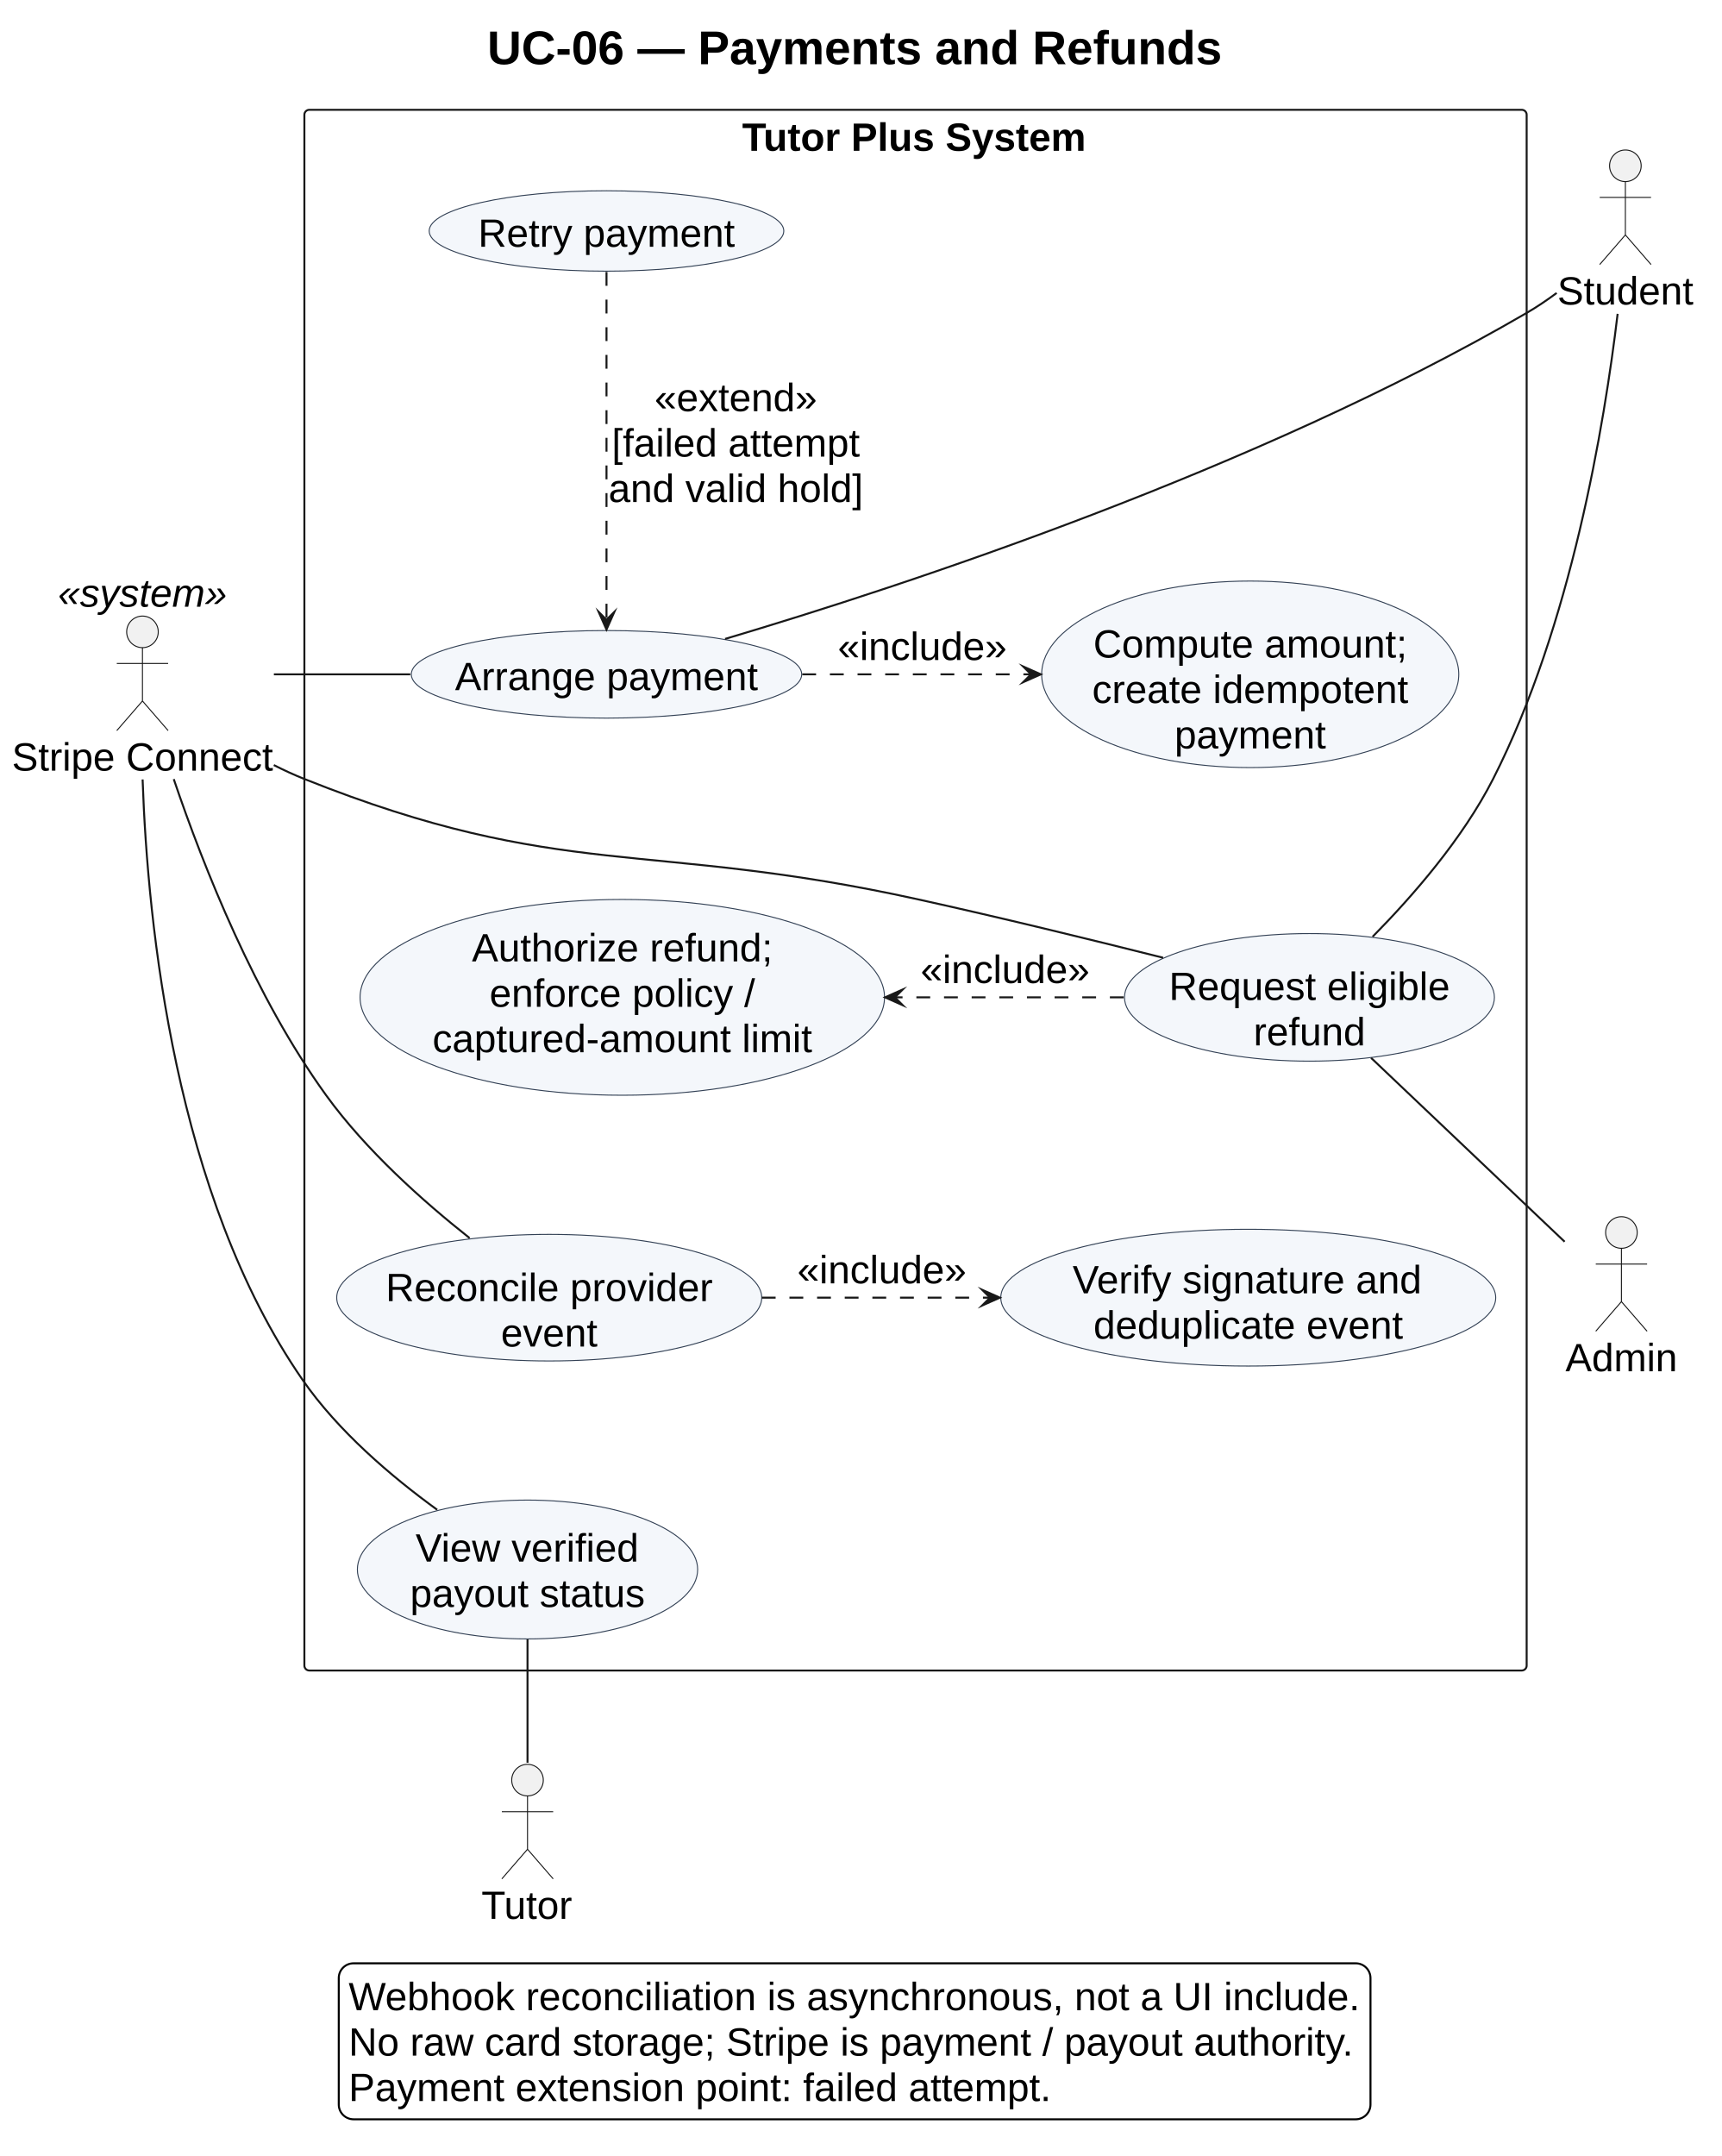
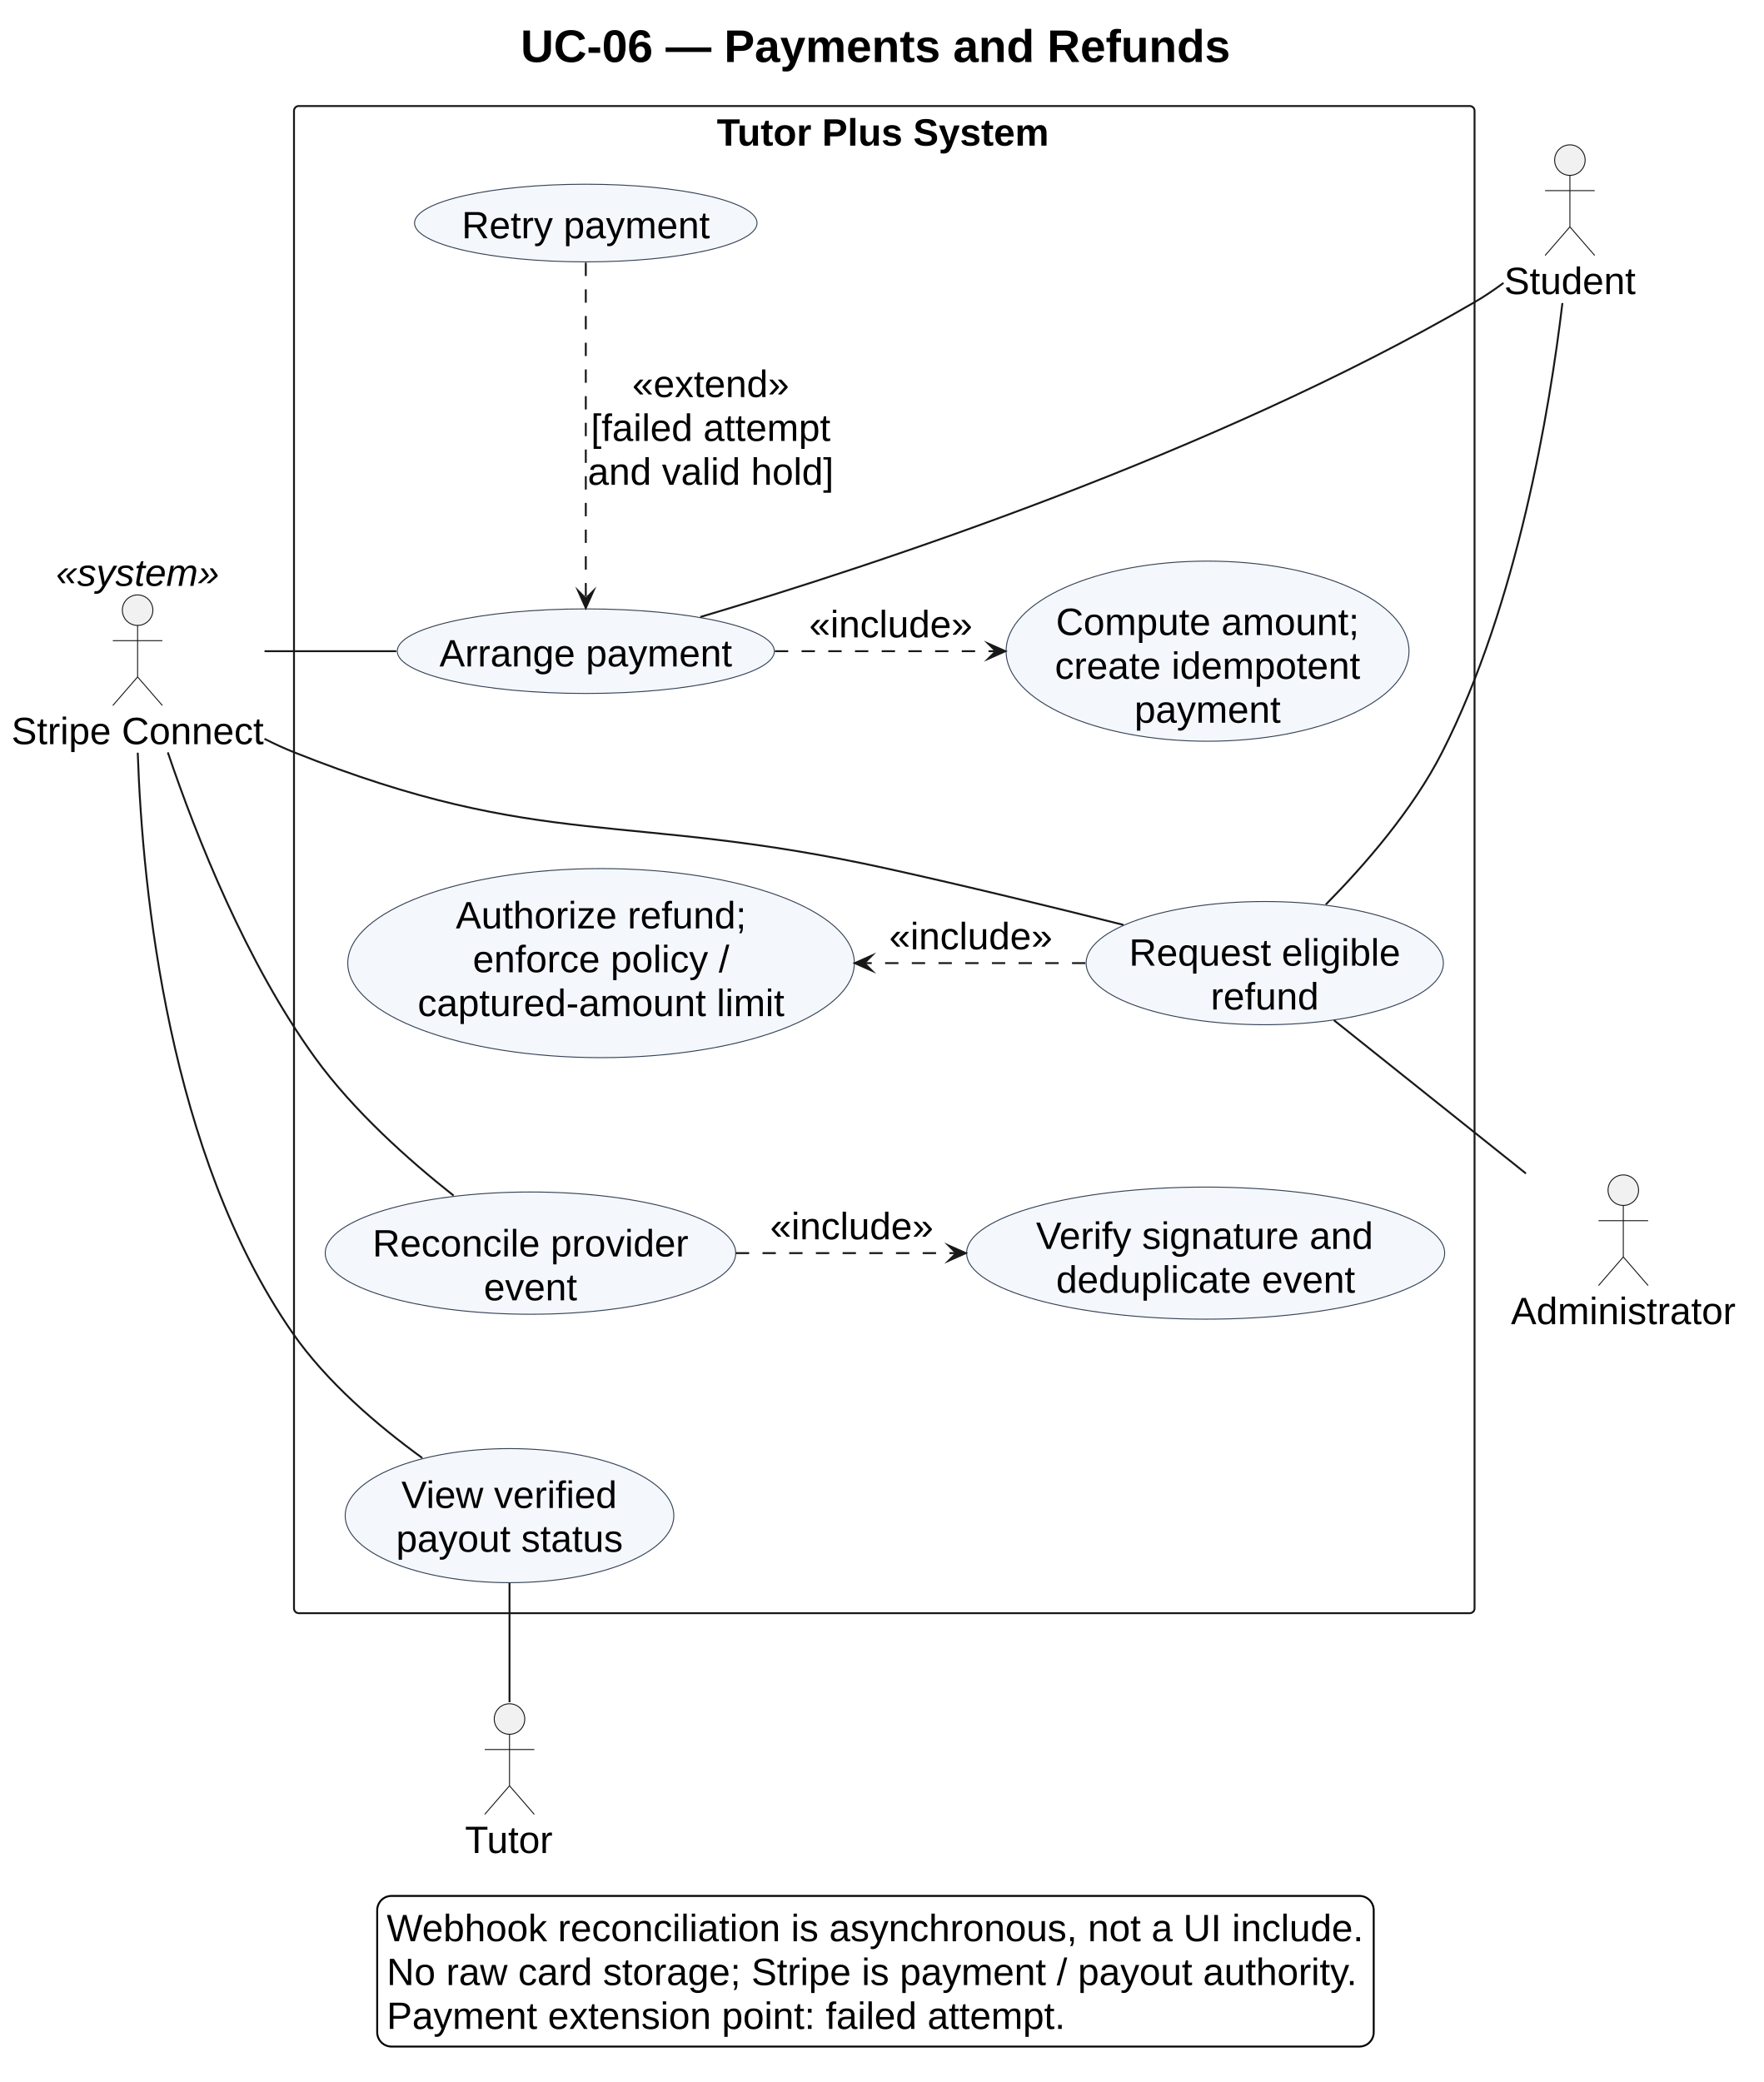
- <svg xmlns="http://www.w3.org/2000/svg" version="1.1" data-diagram-type="DESCRIPTION" style="width:1635px;height:2047px;background:#FFFFFF;" width="1635px" height="2047.5px" viewBox="0 0 1635 2047" zoomAndPan="magnify" preserveAspectRatio="none" contentStyleType="text/css">
+ <svg xmlns="http://www.w3.org/2000/svg" version="1.1" data-diagram-type="DESCRIPTION" style="width:1734px;height:2047px;background:#FFFFFF;" width="1734.375px" height="2047.5px" viewBox="0 0 1734 2047" zoomAndPan="magnify" preserveAspectRatio="none" contentStyleType="text/css">
  <defs />
  <g font-family="sans-serif" lengthAdjust="spacing">
    <g class="title" data-source-line="1">
-       <text x="462.687" y="60.959" fill="#000" font-size="45" textLength="697.654" font-weight="700" font-family="Arial">UC-06 — Payments and Refunds</text>
+       <text x="511.847" y="60.959" fill="#000" font-size="45" textLength="697.654" font-weight="700" font-family="Arial">UC-06 — Payments and Refunds</text>
    </g>
    <g class="cluster" data-qualified-name="Tutor Plus System" id="ent0005" data-source-line="16">
      <rect x="289.031" y="104.246" width="1160.625" height="1481.813" fill="none" style="stroke:#181818;stroke-width:1.875;" rx="4.688" ry="4.688" />
      <text x="704.723" y="143.17" fill="#000" font-size="37.5" textLength="329.242" font-weight="700" font-family="Arial">Tutor Plus System</text>
    </g>
    <g class="entity" data-qualified-name="Tutor Plus System.Pay" id="ent0006" data-source-line="17">
      <ellipse cx="575.914" cy="640.238" rx="185.37" ry="41.574" fill="#F4F7FB" style="stroke:#334155;stroke-width:0.938;" />
      <text x="432.085" y="655.237" fill="#000" font-size="37.5" textLength="287.659" font-family="Arial">Arrange payment</text>
    </g>
    <g class="entity" data-qualified-name="Tutor Plus System.Create" id="ent0007" data-source-line="18">
      <ellipse cx="1187.163" cy="640.225" rx="198.044" ry="88.548" fill="#F4F7FB" style="stroke:#334155;stroke-width:0.938;" />
      <text x="1038.125" y="624.334" fill="#000" font-size="37.5" textLength="298.077" font-family="Arial">Compute amount;</text>
      <text x="1037.072" y="667.455" fill="#000" font-size="37.5" textLength="300.183" font-family="Arial">create idempotent</text>
      <text x="1115.249" y="710.577" fill="#000" font-size="37.5" textLength="143.829" font-family="Arial">payment</text>
    </g>
    <g class="entity" data-qualified-name="Tutor Plus System.Retry" id="ent0008" data-source-line="19">
      <ellipse cx="575.902" cy="219.295" rx="168.371" ry="38.174" fill="#F4F7FB" style="stroke:#334155;stroke-width:0.938;" />
      <text x="453.981" y="234.293" fill="#000" font-size="37.5" textLength="243.842" font-family="Arial">Retry payment</text>
    </g>
    <g class="entity" data-qualified-name="Tutor Plus System.Reconcile" id="ent0009" data-source-line="20">
      <ellipse cx="521.523" cy="1232.061" rx="201.779" ry="60.096" fill="#F4F7FB" style="stroke:#334155;stroke-width:0.938;" />
      <text x="366.24" y="1235.338" fill="#000" font-size="37.5" textLength="310.565" font-family="Arial">Reconcile provider</text>
      <text x="475.655" y="1278.459" fill="#000" font-size="37.5" textLength="91.736" font-family="Arial">event</text>
    </g>
    <g class="entity" data-qualified-name="Tutor Plus System.Verify" id="ent0010" data-source-line="21">
      <ellipse cx="1185.287" cy="1232.058" rx="234.981" ry="64.931" fill="#F4F7FB" style="stroke:#334155;stroke-width:0.938;" />
      <text x="1018.524" y="1227.901" fill="#000" font-size="37.5" textLength="333.527" font-family="Arial">Verify signature and</text>
      <text x="1038.299" y="1271.022" fill="#000" font-size="37.5" textLength="293.976" font-family="Arial">deduplicate event</text>
    </g>
    <g class="entity" data-qualified-name="Tutor Plus System.Refund" id="ent0011" data-source-line="22">
      <ellipse cx="1243.405" cy="946.935" rx="175.63" ry="60.571" fill="#F4F7FB" style="stroke:#334155;stroke-width:0.938;" />
      <text x="1109.985" y="949.441" fill="#000" font-size="37.5" textLength="266.84" font-family="Arial">Request eligible</text>
      <text x="1190.241" y="992.563" fill="#000" font-size="37.5" textLength="106.329" font-family="Arial">refund</text>
    </g>
    <g class="entity" data-qualified-name="Tutor Plus System.Eligibility" id="ent0012" data-source-line="23">
      <ellipse cx="590.907" cy="946.925" rx="249.001" ry="92.942" fill="#F4F7FB" style="stroke:#334155;stroke-width:0.938;" />
      <text x="448.112" y="912.776" fill="#000" font-size="37.5" textLength="285.59" font-family="Arial">Authorize refund;</text>
      <text x="464.802" y="955.897" fill="#000" font-size="37.5" textLength="252.209" font-family="Arial">enforce policy /</text>
      <text x="410.621" y="999.019" fill="#000" font-size="37.5" textLength="360.571" font-family="Arial">captured-amount limit</text>
    </g>
    <g class="entity" data-qualified-name="Tutor Plus System.Payout" id="ent0013" data-source-line="24">
      <ellipse cx="500.91" cy="1490.158" rx="161.554" ry="65.913" fill="#F4F7FB" style="stroke:#334155;stroke-width:0.938;" />
      <text x="394.618" y="1482.607" fill="#000" font-size="37.5" textLength="212.585" font-family="Arial">View verified</text>
      <text x="389.381" y="1525.729" fill="#000" font-size="37.5" textLength="223.059" font-family="Arial">payout status</text>
    </g>
    <g class="entity" data-qualified-name="Student" id="ent0001" data-source-line="12">
      <ellipse cx="1543.392" cy="157.421" rx="15" ry="15" fill="#F1F1F1" style="stroke:#181818;stroke-width:0.938;" />
      <path d="M1543.392,172.421 L1543.392,223.046 M1519.017,187.421 L1567.767,187.421 M1543.392,223.046 L1519.017,251.171 M1543.392,223.046 L1567.767,251.171" style="stroke:#181818;stroke-width:0.938;" fill="none" />
      <text x="1478.756" y="289.158" fill="#000" font-size="37.5" textLength="129.272" font-family="Arial">Student</text>
    </g>
    <g class="entity" data-qualified-name="Tutor" id="ent0002" data-source-line="13">
      <ellipse cx="500.906" cy="1690.121" rx="15" ry="15" fill="#F1F1F1" style="stroke:#181818;stroke-width:0.938;" />
      <path d="M500.906,1705.121 L500.906,1755.746 M476.531,1720.121 L525.281,1720.121 M500.906,1755.746 L476.531,1783.871 M500.906,1755.746 L525.281,1783.871" style="stroke:#181818;stroke-width:0.938;" fill="none" />
      <text x="457.144" y="1821.858" fill="#000" font-size="37.5" textLength="87.524" font-family="Arial">Tutor</text>
    </g>
    <g class="entity" data-qualified-name="Admin" id="ent0003" data-source-line="14">
-       <ellipse cx="1539.646" cy="1170.183" rx="15" ry="15" fill="#F1F1F1" style="stroke:#181818;stroke-width:0.938;" />
-       <path d="M1539.646,1185.183 L1539.646,1235.808 M1515.271,1200.183 L1564.021,1200.183 M1539.646,1235.808 L1515.271,1263.933 M1539.646,1235.808 L1564.021,1263.933" style="stroke:#181818;stroke-width:0.938;" fill="none" />
-       <text x="1486.5" y="1301.92" fill="#000" font-size="37.5" textLength="106.293" font-family="Arial">Admin</text>
+       <ellipse cx="1595.899" cy="1170.183" rx="15" ry="15" fill="#F1F1F1" style="stroke:#181818;stroke-width:0.938;" />
+       <path d="M1595.899,1185.183 L1595.899,1235.808 M1571.524,1200.183 L1620.274,1200.183 M1595.899,1235.808 L1571.524,1263.933 M1595.899,1235.808 L1620.274,1263.933" style="stroke:#181818;stroke-width:0.938;" fill="none" />
+       <text x="1485.45" y="1301.92" fill="#000" font-size="37.5" textLength="220.898" font-family="Arial">Administrator</text>
    </g>
    <g class="entity" data-qualified-name="Stripe" id="ent0004" data-source-line="15">
      <ellipse cx="135.276" cy="599.917" rx="15" ry="15" fill="#F1F1F1" style="stroke:#181818;stroke-width:0.938;" />
      <path d="M135.276,614.917 L135.276,665.542 M110.901,629.917 L159.651,629.917 M135.276,665.542 L110.901,693.667 M135.276,665.542 L159.651,693.667" style="stroke:#181818;stroke-width:0.938;" fill="none" />
      <text x="11.25" y="731.654" fill="#000" font-size="37.5" textLength="248.053" font-family="Arial">Stripe Connect</text>
      <text x="55.04" y="576.033" fill="#000" font-size="37.5" textLength="160.474" font-style="italic" font-family="Arial">«system»</text>
    </g>
    <g class="link" data-entity-1="ent0006" data-entity-2="ent0007" id="lnk14" data-source-line="25" data-link-type="dependency">
      <path d="M761.794,640.233 C833.438,640.233 906.15,640.233 978.975,640.233" style="stroke:#181818;stroke-width:1.875;stroke-dasharray:13.125,13.125;" fill="none" id="Pay-to-Create" />
      <polygon points="988.35,640.233,971.475,632.733,978.975,640.233,971.475,647.733,988.35,640.233" fill="#181818" style="stroke:#181818;stroke-width:1.875;stroke-linejoin:miter;stroke-miterlimit:10;" />
      <text x="795.506" y="626.658" fill="#000" font-size="37.5" textLength="160.547" font-family="Arial">«include»</text>
    </g>
    <g class="link" data-entity-1="ent0008" data-entity-2="ent0006" id="lnk15" data-source-line="26" data-link-type="dependency">
      <path d="M575.906,258.202 C575.906,336.164 575.906,507.389 575.906,588.389" style="stroke:#181818;stroke-width:1.875;stroke-dasharray:13.125,13.125;" fill="none" id="Retry-to-Pay" />
      <polygon points="575.906,597.764,583.406,580.889,575.906,588.389,568.406,580.889,575.906,597.764" fill="#181818" style="stroke:#181818;stroke-width:1.875;stroke-linejoin:miter;stroke-miterlimit:10;" />
      <text x="621.553" y="390.408" fill="#000" font-size="37.5" textLength="154.303" font-family="Arial">«extend»</text>
      <text x="580.931" y="433.529" fill="#000" font-size="37.5" textLength="235.547" font-family="Arial">[failed attempt</text>
      <text x="577.781" y="476.65" fill="#000" font-size="37.5" textLength="241.846" font-family="Arial">and valid hold]</text>
    </g>
    <g class="link" data-entity-1="ent0009" data-entity-2="ent0010" id="lnk16" data-source-line="27" data-link-type="dependency">
      <path d="M723.375,1232.058 C794.7,1232.058 866.156,1232.058 940.05,1232.058" style="stroke:#181818;stroke-width:1.875;stroke-dasharray:13.125,13.125;" fill="none" id="Reconcile-to-Verify" />
      <polygon points="949.425,1232.058,932.55,1224.558,940.05,1232.058,932.55,1239.558,949.425,1232.058" fill="#181818" style="stroke:#181818;stroke-width:1.875;stroke-linejoin:miter;stroke-miterlimit:10;" />
      <text x="757.106" y="1218.483" fill="#000" font-size="37.5" textLength="160.547" font-family="Arial">«include»</text>
    </g>
    <g class="link" data-entity-1="ent0011" data-entity-2="ent0012" id="lnk17" data-source-line="28" data-link-type="dependency">
      <path d="M1067.025,946.927 C997.313,946.927 925.313,946.927 849.75,946.927" style="stroke:#181818;stroke-width:1.875;stroke-dasharray:13.125,13.125;" fill="none" id="Refund-to-Eligibility" />
      <polygon points="840.375,946.927,857.25,954.427,849.75,946.927,857.25,939.427,840.375,946.927" fill="#181818" style="stroke:#181818;stroke-width:1.875;stroke-linejoin:miter;stroke-miterlimit:10;" />
      <text x="874.144" y="933.351" fill="#000" font-size="37.5" textLength="160.547" font-family="Arial">«include»</text>
    </g>
    <g class="link" data-entity-1="ent0001" data-entity-2="ent0006" id="lnk21" data-source-line="33" data-link-type="association">
      <path d="M1478.138,278.171 C1468.894,285.014 1459.256,291.539 1449.656,297.108 C1193.419,446.077 859.894,555.708 688.481,606.633" style="stroke:#181818;stroke-width:1.875;" fill="none" id="Student-Pay" />
    </g>
    <g class="link" data-entity-1="ent0001" data-entity-2="ent0011" id="lnk22" data-source-line="34" data-link-type="association">
      <path d="M1536.038,297.971 C1523.531,402.689 1491.919,593.921 1417.781,739.608 C1388.925,796.308 1341.506,850.739 1303.406,889.327" style="stroke:#181818;stroke-width:1.875;" fill="none" id="Student-Refund" />
    </g>
    <g class="link" data-entity-1="ent0013" data-entity-2="ent0002" id="lnk24" data-source-line="35" data-link-type="association">
      <path d="M500.906,1556.489 C500.906,1592.021 500.906,1636.364 500.906,1673.639" style="stroke:#181818;stroke-width:1.875;" fill="none" id="Payout-Tutor" />
    </g>
    <g class="link" data-entity-1="ent0011" data-entity-2="ent0003" id="lnk26" data-source-line="36" data-link-type="association">
-       <path d="M1301.925,1004.396 C1355.381,1055.152 1433.775,1129.608 1485.731,1178.958" style="stroke:#181818;stroke-width:1.875;" fill="none" id="Refund-Admin" />
+       <path d="M1311.375,1003.046 C1364.981,1045.852 1440.431,1106.077 1500.169,1153.758" style="stroke:#181818;stroke-width:1.875;" fill="none" id="Refund-Admin" />
    </g>
    <g class="link" data-entity-1="ent0009" data-entity-2="ent0004" id="lnk28" data-source-line="37" data-link-type="association">
      <path d="M445.95,1175.508 C401.775,1140.577 347.456,1092.146 309.656,1039.871 C242.494,947.002 193.613,824.189 164.981,739.721" style="stroke:#181818;stroke-width:1.875;" fill="none" id="Reconcile-Stripe" />
    </g>
    <g class="link" data-entity-1="ent0004" data-entity-2="ent0006" id="lnk29" data-source-line="38" data-link-type="association">
      <path d="M260.063,640.233 C303.244,640.233 346.425,640.233 389.606,640.233" style="stroke:#181818;stroke-width:1.875;" fill="none" id="Stripe-Pay" />
    </g>
    <g class="link" data-entity-1="ent0004" data-entity-2="ent0011" id="lnk30" data-source-line="39" data-link-type="association">
      <path d="M259.969,726.371 C269.588,731.264 279.338,735.746 289.031,739.608 C534.356,837.427 614.25,797.096 872.156,853.983 C949.275,870.989 1034.906,891.858 1104.488,909.333" style="stroke:#181818;stroke-width:1.875;" fill="none" id="Stripe-Refund" />
    </g>
    <g class="link" data-entity-1="ent0004" data-entity-2="ent0013" id="lnk31" data-source-line="40" data-link-type="association">
      <path d="M135.413,740.058 C140.194,878.789 166.331,1135.027 287.156,1309.852 C320.963,1358.771 371.625,1401.877 415.144,1433.452" style="stroke:#181818;stroke-width:1.875;" fill="none" id="Stripe-Payout" />
    </g>
    <g class="legend" data-source-line="41">
-       <rect x="321.671" y="1864.045" width="979.688" height="148.114" fill="none" style="stroke:#000;stroke-width:1.875;" rx="14.063" ry="14.063" />
-       <text x="331.046" y="1908.595" fill="#000" font-size="37.5" textLength="960.938" font-family="Arial">Webhook reconciliation is asynchronous, not a UI include.</text>
-       <text x="331.046" y="1951.716" fill="#000" font-size="37.5" textLength="956.708" font-family="Arial">No raw card storage; Stripe is payment / payout authority.</text>
-       <text x="331.046" y="1994.837" fill="#000" font-size="37.5" textLength="667.053" font-family="Arial">Payment extension point: failed attempt.</text>
+       <rect x="370.83" y="1864.045" width="979.688" height="148.114" fill="none" style="stroke:#000;stroke-width:1.875;" rx="14.063" ry="14.063" />
+       <text x="380.205" y="1908.595" fill="#000" font-size="37.5" textLength="960.938" font-family="Arial">Webhook reconciliation is asynchronous, not a UI include.</text>
+       <text x="380.205" y="1951.716" fill="#000" font-size="37.5" textLength="956.708" font-family="Arial">No raw card storage; Stripe is payment / payout authority.</text>
+       <text x="380.205" y="1994.837" fill="#000" font-size="37.5" textLength="667.053" font-family="Arial">Payment extension point: failed attempt.</text>
    </g>
  </g>
</svg>
